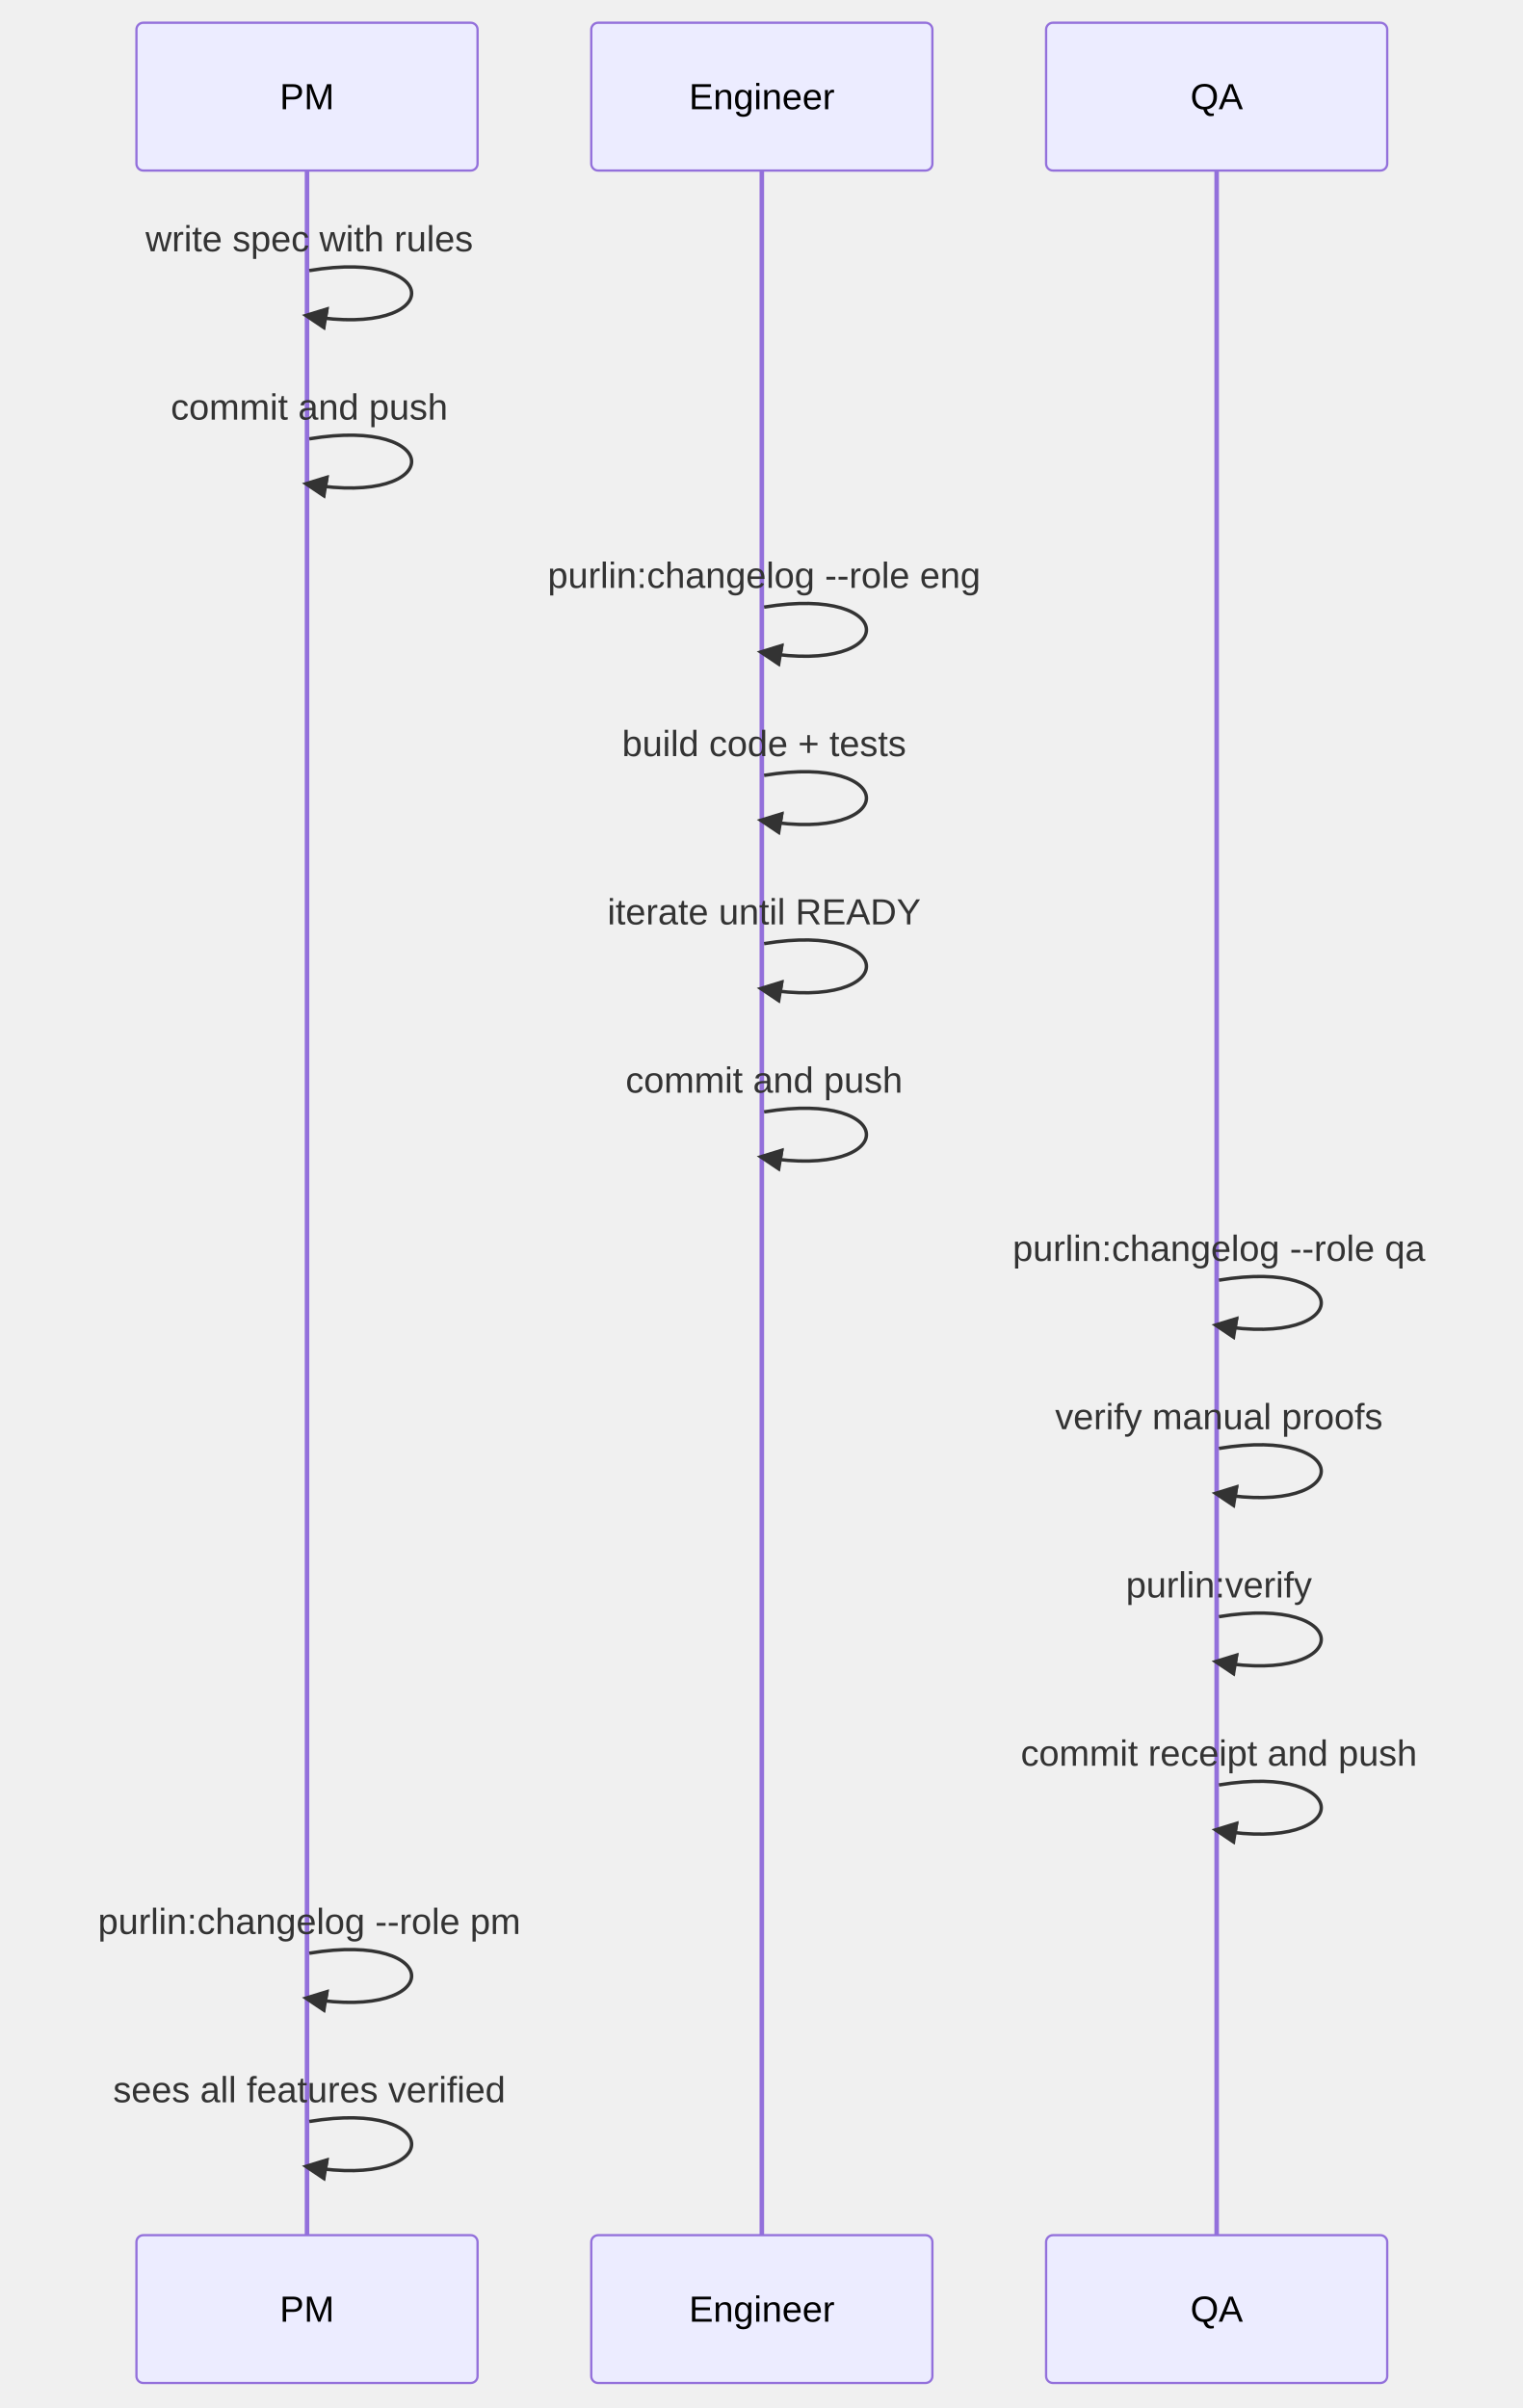
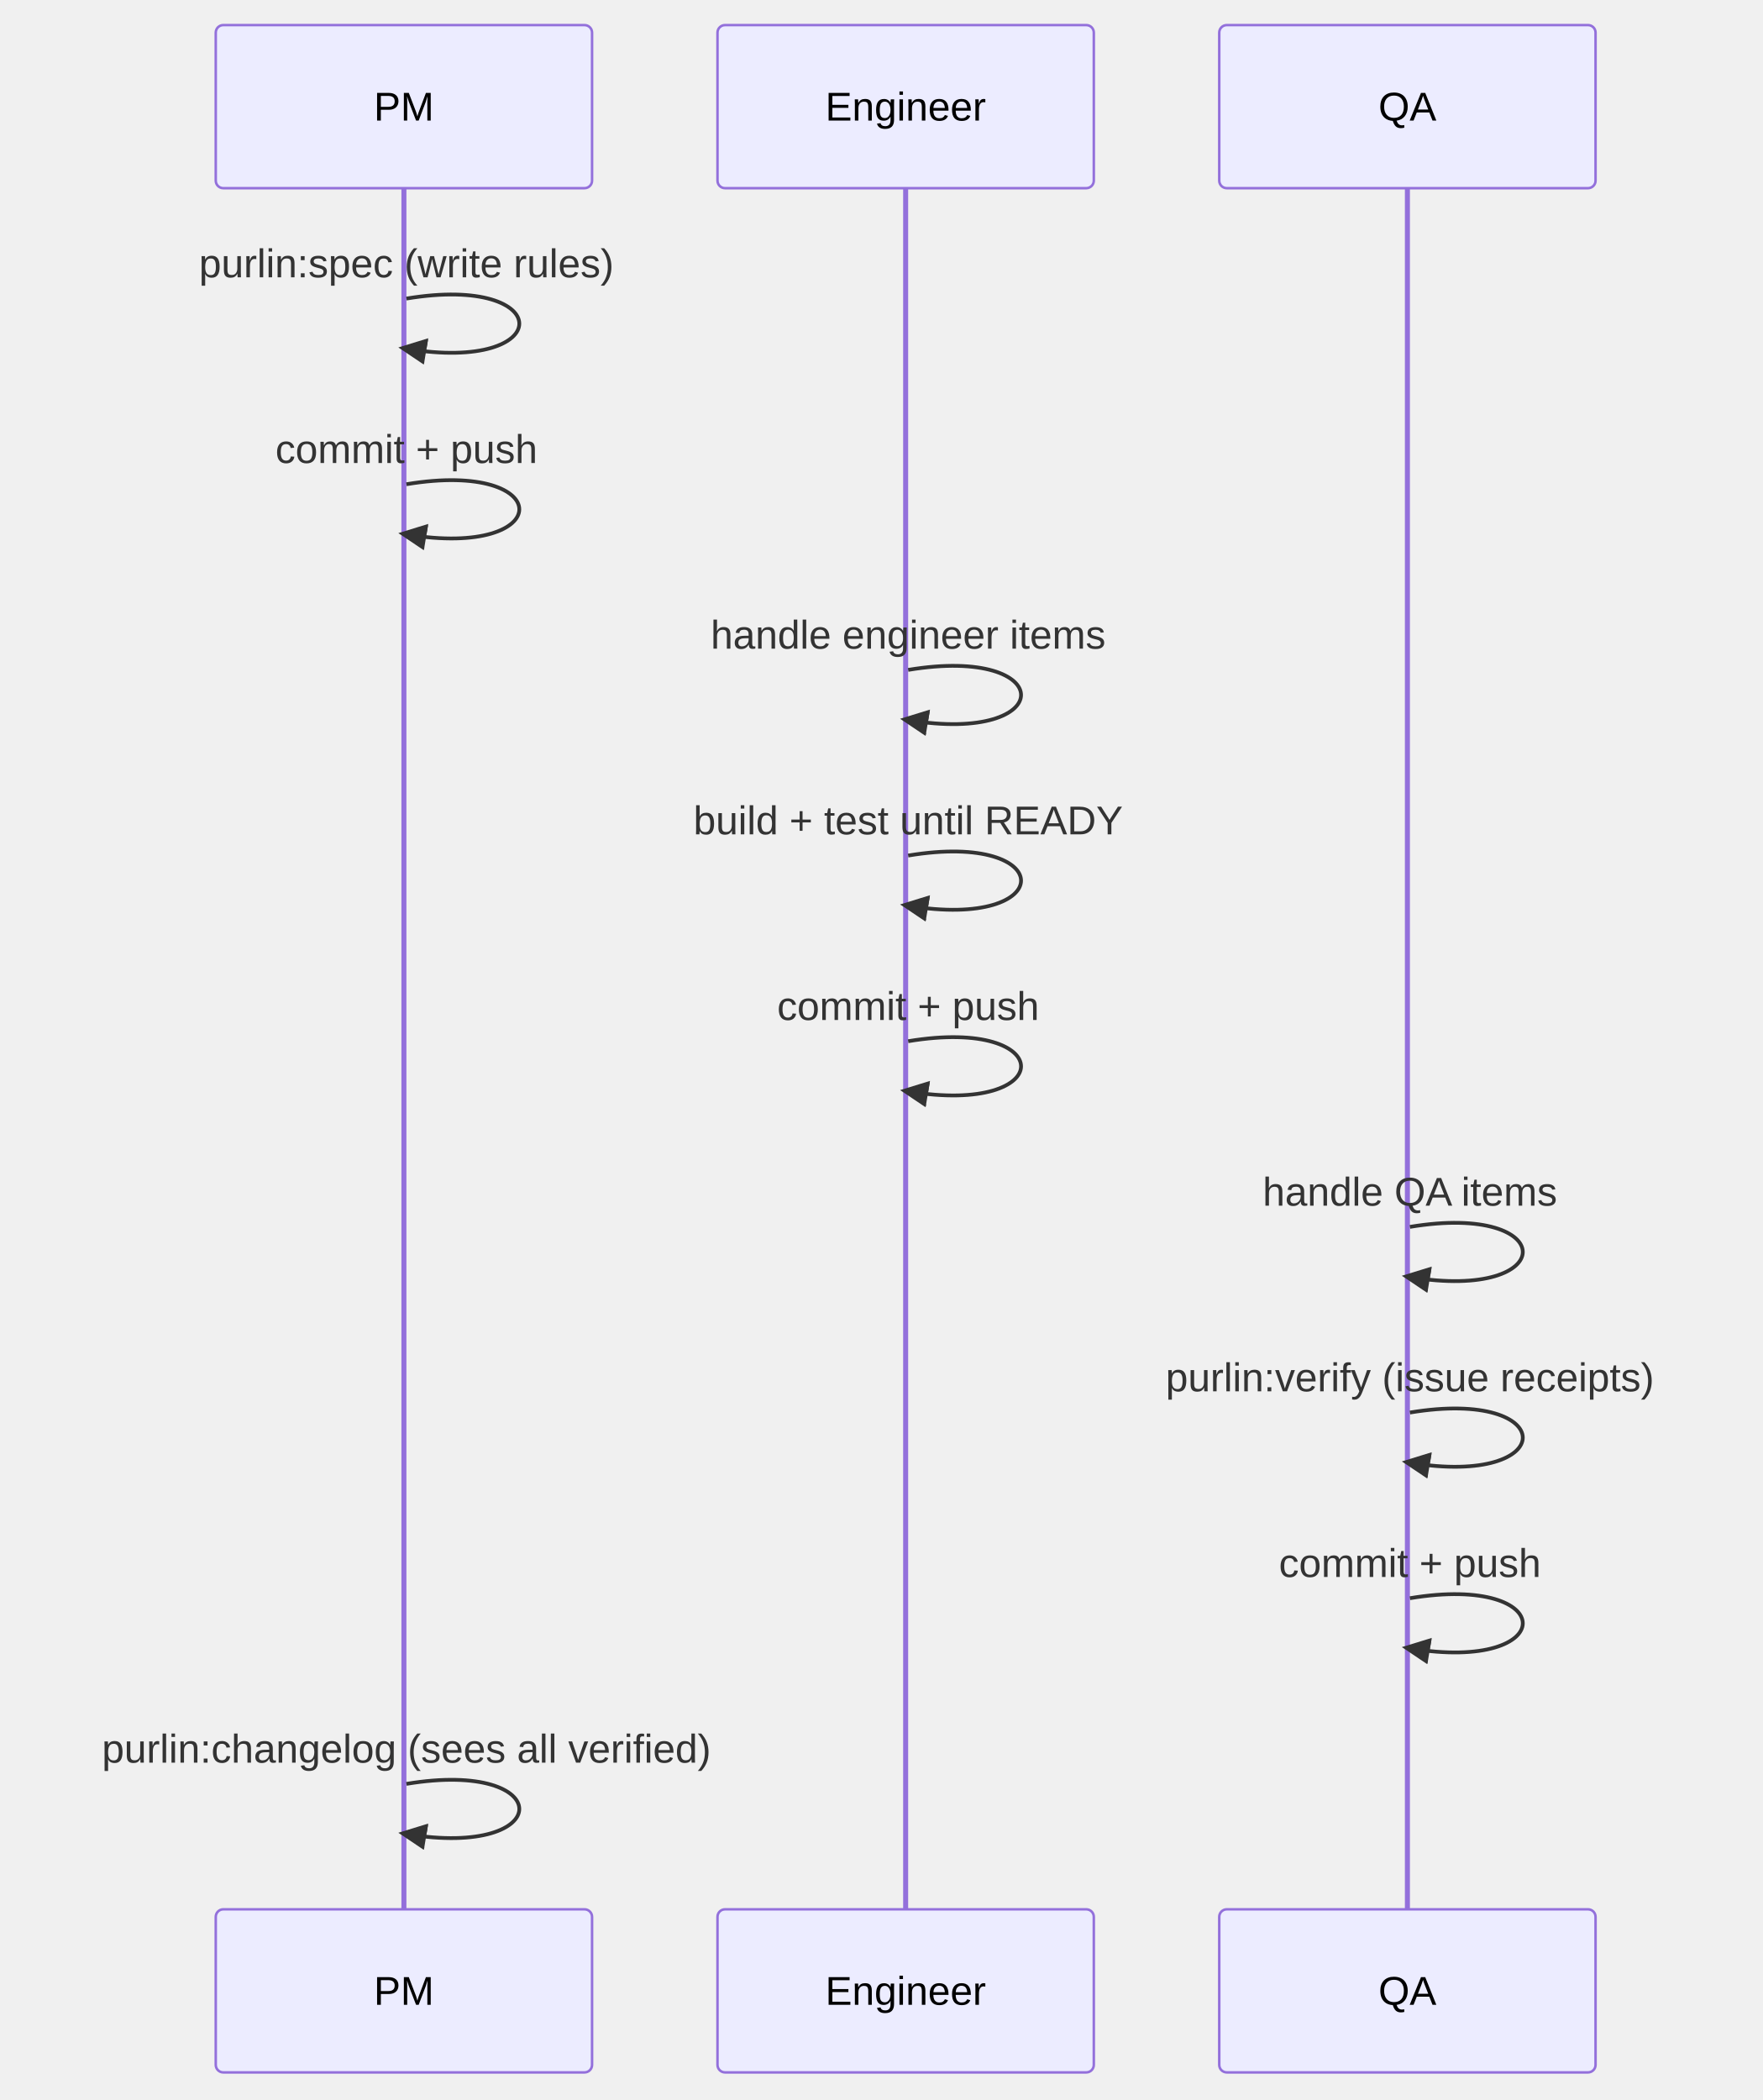
- <svg xmlns="http://www.w3.org/2000/svg" id="my-svg" width="100%" style="max-width: 669.5px; background-color: transparent;" viewBox="-60 -10 669.5 1059" role="graphics-document document" aria-roledescription="sequence">
+ <svg xmlns="http://www.w3.org/2000/svg" id="my-svg" width="100%" style="max-width: 702.5px; background-color: transparent;" viewBox="-86 -10 702.5 837" role="graphics-document document" aria-roledescription="sequence">
  <g>
-     <rect x="400" y="973" fill="#eaeaea" stroke="#666" width="150" height="65" name="QA" rx="3" ry="3" class="actor actor-bottom" />
-     <text x="475" y="1005.5" dominant-baseline="central" alignment-baseline="central" class="actor actor-box" style="text-anchor: middle; font-size: 16px; font-weight: 400;">
+     <rect x="400" y="751" fill="#eaeaea" stroke="#666" width="150" height="65" name="QA" rx="3" ry="3" class="actor actor-bottom" />
+     <text x="475" y="783.5" dominant-baseline="central" alignment-baseline="central" class="actor actor-box" style="text-anchor: middle; font-size: 16px; font-weight: 400;">
      <tspan x="475" dy="0">QA</tspan>
    </text>
  </g>
  <g>
-     <rect x="200" y="973" fill="#eaeaea" stroke="#666" width="150" height="65" name="Engineer" rx="3" ry="3" class="actor actor-bottom" />
-     <text x="275" y="1005.5" dominant-baseline="central" alignment-baseline="central" class="actor actor-box" style="text-anchor: middle; font-size: 16px; font-weight: 400;">
+     <rect x="200" y="751" fill="#eaeaea" stroke="#666" width="150" height="65" name="Engineer" rx="3" ry="3" class="actor actor-bottom" />
+     <text x="275" y="783.5" dominant-baseline="central" alignment-baseline="central" class="actor actor-box" style="text-anchor: middle; font-size: 16px; font-weight: 400;">
      <tspan x="275" dy="0">Engineer</tspan>
    </text>
  </g>
  <g>
-     <rect x="0" y="973" fill="#eaeaea" stroke="#666" width="150" height="65" name="PM" rx="3" ry="3" class="actor actor-bottom" />
-     <text x="75" y="1005.5" dominant-baseline="central" alignment-baseline="central" class="actor actor-box" style="text-anchor: middle; font-size: 16px; font-weight: 400;">
+     <rect x="0" y="751" fill="#eaeaea" stroke="#666" width="150" height="65" name="PM" rx="3" ry="3" class="actor actor-bottom" />
+     <text x="75" y="783.5" dominant-baseline="central" alignment-baseline="central" class="actor actor-box" style="text-anchor: middle; font-size: 16px; font-weight: 400;">
      <tspan x="75" dy="0">PM</tspan>
    </text>
  </g>
  <g>
-     <line id="actor2" x1="475" y1="65" x2="475" y2="973" class="actor-line 200" stroke-width="0.5px" stroke="#999" name="QA" data-et="life-line" data-id="QA" />
+     <line id="actor2" x1="475" y1="65" x2="475" y2="751" class="actor-line 200" stroke-width="0.5px" stroke="#999" name="QA" data-et="life-line" data-id="QA" />
    <g id="root-2" data-et="participant" data-type="participant" data-id="QA">
      <rect x="400" y="0" fill="#eaeaea" stroke="#666" width="150" height="65" name="QA" rx="3" ry="3" class="actor actor-top" />
      <text x="475" y="32.5" dominant-baseline="central" alignment-baseline="central" class="actor actor-box" style="text-anchor: middle; font-size: 16px; font-weight: 400;">
        <tspan x="475" dy="0">QA</tspan>
      </text>
    </g>
  </g>
  <g>
-     <line id="actor1" x1="275" y1="65" x2="275" y2="973" class="actor-line 200" stroke-width="0.5px" stroke="#999" name="Engineer" data-et="life-line" data-id="Engineer" />
+     <line id="actor1" x1="275" y1="65" x2="275" y2="751" class="actor-line 200" stroke-width="0.5px" stroke="#999" name="Engineer" data-et="life-line" data-id="Engineer" />
    <g id="root-1" data-et="participant" data-type="participant" data-id="Engineer">
      <rect x="200" y="0" fill="#eaeaea" stroke="#666" width="150" height="65" name="Engineer" rx="3" ry="3" class="actor actor-top" />
      <text x="275" y="32.5" dominant-baseline="central" alignment-baseline="central" class="actor actor-box" style="text-anchor: middle; font-size: 16px; font-weight: 400;">
        <tspan x="275" dy="0">Engineer</tspan>
      </text>
    </g>
  </g>
  <g>
-     <line id="actor0" x1="75" y1="65" x2="75" y2="973" class="actor-line 200" stroke-width="0.5px" stroke="#999" name="PM" data-et="life-line" data-id="PM" />
+     <line id="actor0" x1="75" y1="65" x2="75" y2="751" class="actor-line 200" stroke-width="0.5px" stroke="#999" name="PM" data-et="life-line" data-id="PM" />
    <g id="root-0" data-et="participant" data-type="participant" data-id="PM">
      <rect x="0" y="0" fill="#eaeaea" stroke="#666" width="150" height="65" name="PM" rx="3" ry="3" class="actor actor-top" />
      <text x="75" y="32.5" dominant-baseline="central" alignment-baseline="central" class="actor actor-box" style="text-anchor: middle; font-size: 16px; font-weight: 400;">
        <tspan x="75" dy="0">PM</tspan>
      </text>
    </g>
  </g>
  <style>#my-svg{font-family:"trebuchet ms",verdana,arial,sans-serif;font-size:16px;fill:#333;}@keyframes edge-animation-frame{from{stroke-dashoffset:0;}}@keyframes dash{to{stroke-dashoffset:0;}}#my-svg .edge-animation-slow{stroke-dasharray:9,5!important;stroke-dashoffset:900;animation:dash 50s linear infinite;stroke-linecap:round;}#my-svg .edge-animation-fast{stroke-dasharray:9,5!important;stroke-dashoffset:900;animation:dash 20s linear infinite;stroke-linecap:round;}#my-svg .error-icon{fill:#552222;}#my-svg .error-text{fill:#552222;stroke:#552222;}#my-svg .edge-thickness-normal{stroke-width:1px;}#my-svg .edge-thickness-thick{stroke-width:3.5px;}#my-svg .edge-pattern-solid{stroke-dasharray:0;}#my-svg .edge-thickness-invisible{stroke-width:0;fill:none;}#my-svg .edge-pattern-dashed{stroke-dasharray:3;}#my-svg .edge-pattern-dotted{stroke-dasharray:2;}#my-svg .marker{fill:#333333;stroke:#333333;}#my-svg .marker.cross{stroke:#333333;}#my-svg svg{font-family:"trebuchet ms",verdana,arial,sans-serif;font-size:16px;}#my-svg p{margin:0;}#my-svg .actor{stroke:#9370DB;fill:#ECECFF;stroke-width:1;}#my-svg rect.actor.outer-path[data-look="neo"]{filter:drop-shadow(1px 2px 2px rgba(185, 185, 185, 1));}#my-svg rect.note[data-look="neo"]{stroke:#aaaa33;fill:#fff5ad;filter:drop-shadow(1px 2px 2px rgba(185, 185, 185, 1));}#my-svg text.actor&gt;tspan{fill:black;stroke:none;}#my-svg .actor-line{stroke:#9370DB;}#my-svg .innerArc{stroke-width:1.5;stroke-dasharray:none;}#my-svg .messageLine0{stroke-width:1.5;stroke-dasharray:none;stroke:#333;}#my-svg .messageLine1{stroke-width:1.5;stroke-dasharray:2,2;stroke:#333;}#my-svg [id$="-arrowhead"] path{fill:#333;stroke:#333;}#my-svg .sequenceNumber{fill:white;}#my-svg [id$="-sequencenumber"]{fill:#333;}#my-svg [id$="-crosshead"] path{fill:#333;stroke:#333;}#my-svg .messageText{fill:#333;stroke:none;}#my-svg .labelBox{stroke:#9370DB;fill:#ECECFF;filter:none;}#my-svg .labelText,#my-svg .labelText&gt;tspan{fill:black;stroke:none;}#my-svg .loopText,#my-svg .loopText&gt;tspan{fill:black;stroke:none;}#my-svg .loopLine{stroke-width:2px;stroke-dasharray:2,2;stroke:#9370DB;fill:#9370DB;}#my-svg .note{stroke:#aaaa33;fill:#fff5ad;}#my-svg .noteText,#my-svg .noteText&gt;tspan{fill:black;stroke:none;font-weight:normal;}#my-svg .activation0{fill:#f4f4f4;stroke:#666;}#my-svg .activation1{fill:#f4f4f4;stroke:#666;}#my-svg .activation2{fill:#f4f4f4;stroke:#666;}#my-svg .actorPopupMenu{position:absolute;}#my-svg .actorPopupMenuPanel{position:absolute;fill:#ECECFF;box-shadow:0px 8px 16px 0px rgba(0,0,0,0.2);filter:drop-shadow(3px 5px 2px rgb(0 0 0 / 0.4));}#my-svg .actor-man circle,#my-svg line{fill:#ECECFF;stroke-width:2px;}#my-svg g rect.rect{filter:drop-shadow(1px 2px 2px rgba(185, 185, 185, 1));stroke:#9370DB;}#my-svg .node .neo-node{stroke:#9370DB;}#my-svg [data-look="neo"].node rect,#my-svg [data-look="neo"].cluster rect,#my-svg [data-look="neo"].node polygon{stroke:#9370DB;filter:drop-shadow(1px 2px 2px rgba(185, 185, 185, 1));}#my-svg [data-look="neo"].node path{stroke:#9370DB;stroke-width:1px;}#my-svg [data-look="neo"].node .outer-path{filter:drop-shadow(1px 2px 2px rgba(185, 185, 185, 1));}#my-svg [data-look="neo"].node .neo-line path{stroke:#9370DB;filter:none;}#my-svg [data-look="neo"].node circle{stroke:#9370DB;filter:drop-shadow(1px 2px 2px rgba(185, 185, 185, 1));}#my-svg [data-look="neo"].node circle .state-start{fill:#000000;}#my-svg [data-look="neo"].icon-shape .icon{fill:#9370DB;filter:drop-shadow(1px 2px 2px rgba(185, 185, 185, 1));}#my-svg [data-look="neo"].icon-shape .icon-neo path{stroke:#9370DB;filter:drop-shadow(1px 2px 2px rgba(185, 185, 185, 1));}#my-svg :root{--mermaid-font-family:"trebuchet ms",verdana,arial,sans-serif;}</style>
  <g />
  <defs>
    <symbol id="my-svg-computer" width="24" height="24">
      <path transform="scale(.5)" d="M2 2v13h20v-13h-20zm18 11h-16v-9h16v9zm-10.228 6l.466-1h3.524l.467 1h-4.457zm14.228 3h-24l2-6h2.104l-1.33 4h18.45l-1.297-4h2.073l2 6zm-5-10h-14v-7h14v7z" />
    </symbol>
  </defs>
  <defs>
    <symbol id="my-svg-database" fill-rule="evenodd" clip-rule="evenodd">
      <path transform="scale(.5)" d="M12.258.001l.256.004.255.005.253.008.251.01.249.012.247.015.246.016.242.019.241.02.239.023.236.024.233.027.231.028.229.031.225.032.223.034.22.036.217.038.214.04.211.041.208.043.205.045.201.046.198.048.194.05.191.051.187.053.183.054.18.056.175.057.172.059.168.06.163.061.16.063.155.064.15.066.074.033.073.033.071.034.07.034.069.035.068.035.067.035.066.035.064.036.064.036.062.036.06.036.06.037.058.037.058.037.055.038.055.038.053.038.052.038.051.039.05.039.048.039.047.039.045.04.044.04.043.04.041.04.04.041.039.041.037.041.036.041.034.041.033.042.032.042.03.042.029.042.027.042.026.043.024.043.023.043.021.043.02.043.018.044.017.043.015.044.013.044.012.044.011.045.009.044.007.045.006.045.004.045.002.045.001.045v17l-.001.045-.002.045-.004.045-.006.045-.007.045-.009.044-.011.045-.012.044-.013.044-.015.044-.017.043-.018.044-.02.043-.021.043-.023.043-.024.043-.026.043-.027.042-.029.042-.03.042-.032.042-.033.042-.034.041-.036.041-.037.041-.039.041-.04.041-.041.04-.043.04-.044.04-.045.04-.047.039-.048.039-.05.039-.051.039-.052.038-.053.038-.055.038-.055.038-.058.037-.058.037-.06.037-.06.036-.062.036-.064.036-.064.036-.066.035-.067.035-.068.035-.069.035-.07.034-.071.034-.073.033-.074.033-.15.066-.155.064-.16.063-.163.061-.168.06-.172.059-.175.057-.18.056-.183.054-.187.053-.191.051-.194.05-.198.048-.201.046-.205.045-.208.043-.211.041-.214.04-.217.038-.22.036-.223.034-.225.032-.229.031-.231.028-.233.027-.236.024-.239.023-.241.02-.242.019-.246.016-.247.015-.249.012-.251.01-.253.008-.255.005-.256.004-.258.001-.258-.001-.256-.004-.255-.005-.253-.008-.251-.01-.249-.012-.247-.015-.245-.016-.243-.019-.241-.02-.238-.023-.236-.024-.234-.027-.231-.028-.228-.031-.226-.032-.223-.034-.22-.036-.217-.038-.214-.04-.211-.041-.208-.043-.204-.045-.201-.046-.198-.048-.195-.05-.19-.051-.187-.053-.184-.054-.179-.056-.176-.057-.172-.059-.167-.06-.164-.061-.159-.063-.155-.064-.151-.066-.074-.033-.072-.033-.072-.034-.07-.034-.069-.035-.068-.035-.067-.035-.066-.035-.064-.036-.063-.036-.062-.036-.061-.036-.06-.037-.058-.037-.057-.037-.056-.038-.055-.038-.053-.038-.052-.038-.051-.039-.049-.039-.049-.039-.046-.039-.046-.04-.044-.04-.043-.04-.041-.04-.04-.041-.039-.041-.037-.041-.036-.041-.034-.041-.033-.042-.032-.042-.03-.042-.029-.042-.027-.042-.026-.043-.024-.043-.023-.043-.021-.043-.02-.043-.018-.044-.017-.043-.015-.044-.013-.044-.012-.044-.011-.045-.009-.044-.007-.045-.006-.045-.004-.045-.002-.045-.001-.045v-17l.001-.045.002-.045.004-.045.006-.045.007-.045.009-.044.011-.045.012-.044.013-.044.015-.044.017-.043.018-.044.02-.043.021-.043.023-.043.024-.043.026-.043.027-.042.029-.042.03-.042.032-.042.033-.042.034-.041.036-.041.037-.041.039-.041.04-.041.041-.04.043-.04.044-.04.046-.04.046-.039.049-.039.049-.039.051-.039.052-.038.053-.038.055-.038.056-.038.057-.037.058-.037.06-.037.061-.036.062-.036.063-.036.064-.036.066-.035.067-.035.068-.035.069-.035.07-.034.072-.034.072-.033.074-.033.151-.066.155-.064.159-.063.164-.061.167-.06.172-.059.176-.057.179-.056.184-.054.187-.053.19-.051.195-.05.198-.048.201-.046.204-.045.208-.043.211-.041.214-.04.217-.038.22-.036.223-.034.226-.032.228-.031.231-.028.234-.027.236-.024.238-.023.241-.02.243-.019.245-.016.247-.015.249-.012.251-.01.253-.008.255-.005.256-.004.258-.001.258.001zm-9.258 20.499v.01l.001.021.003.021.004.022.005.021.006.022.007.022.009.023.01.022.011.023.012.023.013.023.015.023.016.024.017.023.018.024.019.024.021.024.022.025.023.024.024.025.052.049.056.05.061.051.066.051.07.051.075.051.079.052.084.052.088.052.092.052.097.052.102.051.105.052.11.052.114.051.119.051.123.051.127.05.131.05.135.05.139.048.144.049.147.047.152.047.155.047.16.045.163.045.167.043.171.043.176.041.178.041.183.039.187.039.19.037.194.035.197.035.202.033.204.031.209.03.212.029.216.027.219.025.222.024.226.021.23.02.233.018.236.016.24.015.243.012.246.01.249.008.253.005.256.004.259.001.26-.001.257-.004.254-.005.25-.008.247-.011.244-.012.241-.014.237-.016.233-.018.231-.021.226-.021.224-.024.22-.026.216-.027.212-.028.21-.031.205-.031.202-.034.198-.034.194-.036.191-.037.187-.039.183-.04.179-.04.175-.042.172-.043.168-.044.163-.045.16-.046.155-.046.152-.047.148-.048.143-.049.139-.049.136-.05.131-.05.126-.05.123-.051.118-.052.114-.051.11-.052.106-.052.101-.052.096-.052.092-.052.088-.053.083-.051.079-.052.074-.052.07-.051.065-.051.06-.051.056-.05.051-.05.023-.024.023-.025.021-.024.02-.024.019-.024.018-.024.017-.024.015-.023.014-.024.013-.023.012-.023.01-.023.01-.022.008-.022.006-.022.006-.022.004-.022.004-.021.001-.021.001-.021v-4.127l-.077.055-.08.053-.083.054-.085.053-.087.052-.09.052-.093.051-.095.05-.097.05-.1.049-.102.049-.105.048-.106.047-.109.047-.111.046-.114.045-.115.045-.118.044-.12.043-.122.042-.124.042-.126.041-.128.04-.13.04-.132.038-.134.038-.135.037-.138.037-.139.035-.142.035-.143.034-.144.033-.147.032-.148.031-.15.03-.151.03-.153.029-.154.027-.156.027-.158.026-.159.025-.161.024-.162.023-.163.022-.165.021-.166.02-.167.019-.169.018-.169.017-.171.016-.173.015-.173.014-.175.013-.175.012-.177.011-.178.01-.179.008-.179.008-.181.006-.182.005-.182.004-.184.003-.184.002h-.37l-.184-.002-.184-.003-.182-.004-.182-.005-.181-.006-.179-.008-.179-.008-.178-.01-.176-.011-.176-.012-.175-.013-.173-.014-.172-.015-.171-.016-.17-.017-.169-.018-.167-.019-.166-.02-.165-.021-.163-.022-.162-.023-.161-.024-.159-.025-.157-.026-.156-.027-.155-.027-.153-.029-.151-.03-.15-.03-.148-.031-.146-.032-.145-.033-.143-.034-.141-.035-.14-.035-.137-.037-.136-.037-.134-.038-.132-.038-.13-.04-.128-.04-.126-.041-.124-.042-.122-.042-.12-.044-.117-.043-.116-.045-.113-.045-.112-.046-.109-.047-.106-.047-.105-.048-.102-.049-.1-.049-.097-.05-.095-.05-.093-.052-.09-.051-.087-.052-.085-.053-.083-.054-.08-.054-.077-.054v4.127zm0-5.654v.011l.001.021.003.021.004.021.005.022.006.022.007.022.009.022.01.022.011.023.012.023.013.023.015.024.016.023.017.024.018.024.019.024.021.024.022.024.023.025.024.024.052.05.056.05.061.05.066.051.07.051.075.052.079.051.084.052.088.052.092.052.097.052.102.052.105.052.11.051.114.051.119.052.123.05.127.051.131.05.135.049.139.049.144.048.147.048.152.047.155.046.16.045.163.045.167.044.171.042.176.042.178.04.183.04.187.038.19.037.194.036.197.034.202.033.204.032.209.03.212.028.216.027.219.025.222.024.226.022.23.02.233.018.236.016.24.014.243.012.246.01.249.008.253.006.256.003.259.001.26-.001.257-.003.254-.006.25-.008.247-.01.244-.012.241-.015.237-.016.233-.018.231-.02.226-.022.224-.024.22-.025.216-.027.212-.029.21-.03.205-.032.202-.033.198-.035.194-.036.191-.037.187-.039.183-.039.179-.041.175-.042.172-.043.168-.044.163-.045.16-.045.155-.047.152-.047.148-.048.143-.048.139-.05.136-.049.131-.05.126-.051.123-.051.118-.051.114-.052.11-.052.106-.052.101-.052.096-.052.092-.052.088-.052.083-.052.079-.052.074-.051.07-.052.065-.051.06-.05.056-.051.051-.049.023-.025.023-.024.021-.025.02-.024.019-.024.018-.024.017-.024.015-.023.014-.023.013-.024.012-.022.01-.023.01-.023.008-.022.006-.022.006-.022.004-.021.004-.022.001-.021.001-.021v-4.139l-.077.054-.08.054-.083.054-.085.052-.087.053-.09.051-.093.051-.095.051-.097.05-.1.049-.102.049-.105.048-.106.047-.109.047-.111.046-.114.045-.115.044-.118.044-.12.044-.122.042-.124.042-.126.041-.128.04-.13.039-.132.039-.134.038-.135.037-.138.036-.139.036-.142.035-.143.033-.144.033-.147.033-.148.031-.15.03-.151.03-.153.028-.154.028-.156.027-.158.026-.159.025-.161.024-.162.023-.163.022-.165.021-.166.02-.167.019-.169.018-.169.017-.171.016-.173.015-.173.014-.175.013-.175.012-.177.011-.178.009-.179.009-.179.007-.181.007-.182.005-.182.004-.184.003-.184.002h-.37l-.184-.002-.184-.003-.182-.004-.182-.005-.181-.007-.179-.007-.179-.009-.178-.009-.176-.011-.176-.012-.175-.013-.173-.014-.172-.015-.171-.016-.17-.017-.169-.018-.167-.019-.166-.02-.165-.021-.163-.022-.162-.023-.161-.024-.159-.025-.157-.026-.156-.027-.155-.028-.153-.028-.151-.03-.15-.03-.148-.031-.146-.033-.145-.033-.143-.033-.141-.035-.14-.036-.137-.036-.136-.037-.134-.038-.132-.039-.13-.039-.128-.04-.126-.041-.124-.042-.122-.043-.12-.043-.117-.044-.116-.044-.113-.046-.112-.046-.109-.046-.106-.047-.105-.048-.102-.049-.1-.049-.097-.05-.095-.051-.093-.051-.09-.051-.087-.053-.085-.052-.083-.054-.08-.054-.077-.054v4.139zm0-5.666v.011l.001.02.003.022.004.021.005.022.006.021.007.022.009.023.01.022.011.023.012.023.013.023.015.023.016.024.017.024.018.023.019.024.021.025.022.024.023.024.024.025.052.05.056.05.061.05.066.051.07.051.075.052.079.051.084.052.088.052.092.052.097.052.102.052.105.051.11.052.114.051.119.051.123.051.127.05.131.05.135.05.139.049.144.048.147.048.152.047.155.046.16.045.163.045.167.043.171.043.176.042.178.04.183.04.187.038.19.037.194.036.197.034.202.033.204.032.209.03.212.028.216.027.219.025.222.024.226.021.23.02.233.018.236.017.24.014.243.012.246.01.249.008.253.006.256.003.259.001.26-.001.257-.003.254-.006.25-.008.247-.01.244-.013.241-.014.237-.016.233-.018.231-.02.226-.022.224-.024.22-.025.216-.027.212-.029.21-.03.205-.032.202-.033.198-.035.194-.036.191-.037.187-.039.183-.039.179-.041.175-.042.172-.043.168-.044.163-.045.16-.045.155-.047.152-.047.148-.048.143-.049.139-.049.136-.049.131-.051.126-.05.123-.051.118-.052.114-.051.11-.052.106-.052.101-.052.096-.052.092-.052.088-.052.083-.052.079-.052.074-.052.07-.051.065-.051.06-.051.056-.05.051-.049.023-.025.023-.025.021-.024.02-.024.019-.024.018-.024.017-.024.015-.023.014-.024.013-.023.012-.023.01-.022.01-.023.008-.022.006-.022.006-.022.004-.022.004-.021.001-.021.001-.021v-4.153l-.077.054-.08.054-.083.053-.085.053-.087.053-.09.051-.093.051-.095.051-.097.05-.1.049-.102.048-.105.048-.106.048-.109.046-.111.046-.114.046-.115.044-.118.044-.12.043-.122.043-.124.042-.126.041-.128.04-.13.039-.132.039-.134.038-.135.037-.138.036-.139.036-.142.034-.143.034-.144.033-.147.032-.148.032-.15.03-.151.03-.153.028-.154.028-.156.027-.158.026-.159.024-.161.024-.162.023-.163.023-.165.021-.166.02-.167.019-.169.018-.169.017-.171.016-.173.015-.173.014-.175.013-.175.012-.177.01-.178.01-.179.009-.179.007-.181.006-.182.006-.182.004-.184.003-.184.001-.185.001-.185-.001-.184-.001-.184-.003-.182-.004-.182-.006-.181-.006-.179-.007-.179-.009-.178-.01-.176-.01-.176-.012-.175-.013-.173-.014-.172-.015-.171-.016-.17-.017-.169-.018-.167-.019-.166-.02-.165-.021-.163-.023-.162-.023-.161-.024-.159-.024-.157-.026-.156-.027-.155-.028-.153-.028-.151-.03-.15-.03-.148-.032-.146-.032-.145-.033-.143-.034-.141-.034-.14-.036-.137-.036-.136-.037-.134-.038-.132-.039-.13-.039-.128-.041-.126-.041-.124-.041-.122-.043-.12-.043-.117-.044-.116-.044-.113-.046-.112-.046-.109-.046-.106-.048-.105-.048-.102-.048-.1-.05-.097-.049-.095-.051-.093-.051-.09-.052-.087-.052-.085-.053-.083-.053-.08-.054-.077-.054v4.153zm8.74-8.179l-.257.004-.254.005-.25.008-.247.011-.244.012-.241.014-.237.016-.233.018-.231.021-.226.022-.224.023-.22.026-.216.027-.212.028-.21.031-.205.032-.202.033-.198.034-.194.036-.191.038-.187.038-.183.04-.179.041-.175.042-.172.043-.168.043-.163.045-.16.046-.155.046-.152.048-.148.048-.143.048-.139.049-.136.05-.131.05-.126.051-.123.051-.118.051-.114.052-.11.052-.106.052-.101.052-.096.052-.092.052-.088.052-.083.052-.079.052-.074.051-.07.052-.065.051-.06.05-.056.05-.051.05-.023.025-.023.024-.021.024-.02.025-.019.024-.018.024-.017.023-.015.024-.014.023-.013.023-.012.023-.01.023-.01.022-.008.022-.006.023-.006.021-.004.022-.004.021-.001.021-.001.021.001.021.001.021.004.021.004.022.006.021.006.023.008.022.01.022.01.023.012.023.013.023.014.023.015.024.017.023.018.024.019.024.02.025.021.024.023.024.023.025.051.05.056.05.06.05.065.051.07.052.074.051.079.052.083.052.088.052.092.052.096.052.101.052.106.052.11.052.114.052.118.051.123.051.126.051.131.05.136.05.139.049.143.048.148.048.152.048.155.046.16.046.163.045.168.043.172.043.175.042.179.041.183.04.187.038.191.038.194.036.198.034.202.033.205.032.21.031.212.028.216.027.22.026.224.023.226.022.231.021.233.018.237.016.241.014.244.012.247.011.25.008.254.005.257.004.26.001.26-.001.257-.004.254-.005.25-.008.247-.011.244-.012.241-.014.237-.016.233-.018.231-.021.226-.022.224-.023.22-.026.216-.027.212-.028.21-.031.205-.032.202-.033.198-.034.194-.036.191-.038.187-.038.183-.04.179-.041.175-.042.172-.043.168-.043.163-.045.16-.046.155-.046.152-.048.148-.048.143-.048.139-.049.136-.05.131-.05.126-.051.123-.051.118-.051.114-.052.11-.052.106-.052.101-.052.096-.052.092-.052.088-.052.083-.052.079-.052.074-.051.07-.052.065-.051.06-.05.056-.05.051-.05.023-.025.023-.024.021-.024.02-.025.019-.024.018-.024.017-.023.015-.024.014-.023.013-.023.012-.023.01-.023.01-.022.008-.022.006-.023.006-.021.004-.022.004-.021.001-.021.001-.021-.001-.021-.001-.021-.004-.021-.004-.022-.006-.021-.006-.023-.008-.022-.01-.022-.01-.023-.012-.023-.013-.023-.014-.023-.015-.024-.017-.023-.018-.024-.019-.024-.02-.025-.021-.024-.023-.024-.023-.025-.051-.05-.056-.05-.06-.05-.065-.051-.07-.052-.074-.051-.079-.052-.083-.052-.088-.052-.092-.052-.096-.052-.101-.052-.106-.052-.11-.052-.114-.052-.118-.051-.123-.051-.126-.051-.131-.05-.136-.05-.139-.049-.143-.048-.148-.048-.152-.048-.155-.046-.16-.046-.163-.045-.168-.043-.172-.043-.175-.042-.179-.041-.183-.04-.187-.038-.191-.038-.194-.036-.198-.034-.202-.033-.205-.032-.21-.031-.212-.028-.216-.027-.22-.026-.224-.023-.226-.022-.231-.021-.233-.018-.237-.016-.241-.014-.244-.012-.247-.011-.25-.008-.254-.005-.257-.004-.26-.001-.26.001z" />
    </symbol>
  </defs>
  <defs>
    <symbol id="my-svg-clock" width="24" height="24">
      <path transform="scale(.5)" d="M12 2c5.514 0 10 4.486 10 10s-4.486 10-10 10-10-4.486-10-10 4.486-10 10-10zm0-2c-6.627 0-12 5.373-12 12s5.373 12 12 12 12-5.373 12-12-5.373-12-12-12zm5.848 12.459c.202.038.202.333.001.372-1.907.361-6.045 1.111-6.547 1.111-.719 0-1.301-.582-1.301-1.301 0-.512.77-5.447 1.125-7.445.034-.192.312-.181.343.014l.985 6.238 5.394 1.011z" />
    </symbol>
  </defs>
  <defs>
    <marker id="my-svg-arrowhead" refX="7.9" refY="5" markerUnits="userSpaceOnUse" markerWidth="12" markerHeight="12" orient="auto-start-reverse">
      <path d="M -1 0 L 10 5 L 0 10 z" />
    </marker>
  </defs>
  <defs>
    <marker id="my-svg-crosshead" markerWidth="15" markerHeight="8" orient="auto" refX="4" refY="4.5">
      <path fill="none" stroke="#000000" stroke-width="1pt" d="M 1,2 L 6,7 M 6,2 L 1,7" style="stroke-dasharray: 0, 0;" />
    </marker>
  </defs>
  <defs>
    <marker id="my-svg-filled-head" refX="15.5" refY="7" markerWidth="20" markerHeight="28" orient="auto">
      <path d="M 18,7 L9,13 L14,7 L9,1 Z" />
    </marker>
  </defs>
  <defs>
    <marker id="my-svg-sequencenumber" refX="15" refY="15" markerWidth="60" markerHeight="40" orient="auto">
      <circle cx="15" cy="15" r="6" />
    </marker>
  </defs>
  <defs>
    <marker id="my-svg-solidTopArrowHead" refX="7.9" refY="7.25" markerUnits="userSpaceOnUse" markerWidth="12" markerHeight="12" orient="auto-start-reverse">
      <path d="M 0 0 L 10 8 L 0 8 z" />
    </marker>
  </defs>
  <defs>
    <marker id="my-svg-solidBottomArrowHead" refX="7.9" refY="0.75" markerUnits="userSpaceOnUse" markerWidth="12" markerHeight="12" orient="auto-start-reverse">
      <path d="M 0 0 L 10 0 L 0 8 z" />
    </marker>
  </defs>
  <defs>
    <marker id="my-svg-stickTopArrowHead" refX="7.5" refY="7" markerUnits="userSpaceOnUse" markerWidth="12" markerHeight="12" orient="auto-start-reverse">
      <path d="M 0 0 L 7 7" stroke="black" stroke-width="1.5" fill="none" />
    </marker>
  </defs>
  <defs>
    <marker id="my-svg-stickBottomArrowHead" refX="7.5" refY="0" markerUnits="userSpaceOnUse" markerWidth="12" markerHeight="12" orient="auto-start-reverse">
      <path d="M 0 7 L 7 0" stroke="black" stroke-width="1.5" fill="none" />
    </marker>
  </defs>
-   <text x="76" y="80" text-anchor="middle" dominant-baseline="middle" alignment-baseline="middle" class="messageText" dy="1em" style="font-size: 16px; font-weight: 400;">write spec with rules</text>
+   <text x="76" y="80" text-anchor="middle" dominant-baseline="middle" alignment-baseline="middle" class="messageText" dy="1em" style="font-size: 16px; font-weight: 400;">purlin:spec (write rules)</text>
  <path d="M 76,109 C 136,99 136,139 76,129" class="messageLine0" data-et="message" data-id="i0" data-from="PM" data-to="PM" stroke-width="2" stroke="none" marker-end="url(#my-svg-arrowhead)" style="fill: none;" />
-   <text x="76" y="154" text-anchor="middle" dominant-baseline="middle" alignment-baseline="middle" class="messageText" dy="1em" style="font-size: 16px; font-weight: 400;">commit and push</text>
+   <text x="76" y="154" text-anchor="middle" dominant-baseline="middle" alignment-baseline="middle" class="messageText" dy="1em" style="font-size: 16px; font-weight: 400;">commit + push</text>
  <path d="M 76,183 C 136,173 136,213 76,203" class="messageLine0" data-et="message" data-id="i1" data-from="PM" data-to="PM" stroke-width="2" stroke="none" marker-end="url(#my-svg-arrowhead)" style="fill: none;" />
-   <text x="276" y="228" text-anchor="middle" dominant-baseline="middle" alignment-baseline="middle" class="messageText" dy="1em" style="font-size: 16px; font-weight: 400;">purlin:changelog --role eng</text>
+   <text x="276" y="228" text-anchor="middle" dominant-baseline="middle" alignment-baseline="middle" class="messageText" dy="1em" style="font-size: 16px; font-weight: 400;">handle engineer items</text>
  <path d="M 276,257 C 336,247 336,287 276,277" class="messageLine0" data-et="message" data-id="i2" data-from="Engineer" data-to="Engineer" stroke-width="2" stroke="none" marker-end="url(#my-svg-arrowhead)" style="fill: none;" />
-   <text x="276" y="302" text-anchor="middle" dominant-baseline="middle" alignment-baseline="middle" class="messageText" dy="1em" style="font-size: 16px; font-weight: 400;">build code + tests</text>
+   <text x="276" y="302" text-anchor="middle" dominant-baseline="middle" alignment-baseline="middle" class="messageText" dy="1em" style="font-size: 16px; font-weight: 400;">build + test until READY</text>
  <path d="M 276,331 C 336,321 336,361 276,351" class="messageLine0" data-et="message" data-id="i3" data-from="Engineer" data-to="Engineer" stroke-width="2" stroke="none" marker-end="url(#my-svg-arrowhead)" style="fill: none;" />
-   <text x="276" y="376" text-anchor="middle" dominant-baseline="middle" alignment-baseline="middle" class="messageText" dy="1em" style="font-size: 16px; font-weight: 400;">iterate until READY</text>
+   <text x="276" y="376" text-anchor="middle" dominant-baseline="middle" alignment-baseline="middle" class="messageText" dy="1em" style="font-size: 16px; font-weight: 400;">commit + push</text>
  <path d="M 276,405 C 336,395 336,435 276,425" class="messageLine0" data-et="message" data-id="i4" data-from="Engineer" data-to="Engineer" stroke-width="2" stroke="none" marker-end="url(#my-svg-arrowhead)" style="fill: none;" />
-   <text x="276" y="450" text-anchor="middle" dominant-baseline="middle" alignment-baseline="middle" class="messageText" dy="1em" style="font-size: 16px; font-weight: 400;">commit and push</text>
-   <path d="M 276,479 C 336,469 336,509 276,499" class="messageLine0" data-et="message" data-id="i5" data-from="Engineer" data-to="Engineer" stroke-width="2" stroke="none" marker-end="url(#my-svg-arrowhead)" style="fill: none;" />
-   <text x="476" y="524" text-anchor="middle" dominant-baseline="middle" alignment-baseline="middle" class="messageText" dy="1em" style="font-size: 16px; font-weight: 400;">purlin:changelog --role qa</text>
+   <text x="476" y="450" text-anchor="middle" dominant-baseline="middle" alignment-baseline="middle" class="messageText" dy="1em" style="font-size: 16px; font-weight: 400;">handle QA items</text>
+   <path d="M 476,479 C 536,469 536,509 476,499" class="messageLine0" data-et="message" data-id="i5" data-from="QA" data-to="QA" stroke-width="2" stroke="none" marker-end="url(#my-svg-arrowhead)" style="fill: none;" />
+   <text x="476" y="524" text-anchor="middle" dominant-baseline="middle" alignment-baseline="middle" class="messageText" dy="1em" style="font-size: 16px; font-weight: 400;">purlin:verify (issue receipts)</text>
  <path d="M 476,553 C 536,543 536,583 476,573" class="messageLine0" data-et="message" data-id="i6" data-from="QA" data-to="QA" stroke-width="2" stroke="none" marker-end="url(#my-svg-arrowhead)" style="fill: none;" />
-   <text x="476" y="598" text-anchor="middle" dominant-baseline="middle" alignment-baseline="middle" class="messageText" dy="1em" style="font-size: 16px; font-weight: 400;">verify manual proofs</text>
+   <text x="476" y="598" text-anchor="middle" dominant-baseline="middle" alignment-baseline="middle" class="messageText" dy="1em" style="font-size: 16px; font-weight: 400;">commit + push</text>
  <path d="M 476,627 C 536,617 536,657 476,647" class="messageLine0" data-et="message" data-id="i7" data-from="QA" data-to="QA" stroke-width="2" stroke="none" marker-end="url(#my-svg-arrowhead)" style="fill: none;" />
-   <text x="476" y="672" text-anchor="middle" dominant-baseline="middle" alignment-baseline="middle" class="messageText" dy="1em" style="font-size: 16px; font-weight: 400;">purlin:verify</text>
-   <path d="M 476,701 C 536,691 536,731 476,721" class="messageLine0" data-et="message" data-id="i8" data-from="QA" data-to="QA" stroke-width="2" stroke="none" marker-end="url(#my-svg-arrowhead)" style="fill: none;" />
-   <text x="476" y="746" text-anchor="middle" dominant-baseline="middle" alignment-baseline="middle" class="messageText" dy="1em" style="font-size: 16px; font-weight: 400;">commit receipt and push</text>
-   <path d="M 476,775 C 536,765 536,805 476,795" class="messageLine0" data-et="message" data-id="i9" data-from="QA" data-to="QA" stroke-width="2" stroke="none" marker-end="url(#my-svg-arrowhead)" style="fill: none;" />
-   <text x="76" y="820" text-anchor="middle" dominant-baseline="middle" alignment-baseline="middle" class="messageText" dy="1em" style="font-size: 16px; font-weight: 400;">purlin:changelog --role pm</text>
-   <path d="M 76,849 C 136,839 136,879 76,869" class="messageLine0" data-et="message" data-id="i10" data-from="PM" data-to="PM" stroke-width="2" stroke="none" marker-end="url(#my-svg-arrowhead)" style="fill: none;" />
-   <text x="76" y="894" text-anchor="middle" dominant-baseline="middle" alignment-baseline="middle" class="messageText" dy="1em" style="font-size: 16px; font-weight: 400;">sees all features verified</text>
-   <path d="M 76,923 C 136,913 136,953 76,943" class="messageLine0" data-et="message" data-id="i11" data-from="PM" data-to="PM" stroke-width="2" stroke="none" marker-end="url(#my-svg-arrowhead)" style="fill: none;" />
+   <text x="76" y="672" text-anchor="middle" dominant-baseline="middle" alignment-baseline="middle" class="messageText" dy="1em" style="font-size: 16px; font-weight: 400;">purlin:changelog (sees all verified)</text>
+   <path d="M 76,701 C 136,691 136,731 76,721" class="messageLine0" data-et="message" data-id="i8" data-from="PM" data-to="PM" stroke-width="2" stroke="none" marker-end="url(#my-svg-arrowhead)" style="fill: none;" />
</svg>
